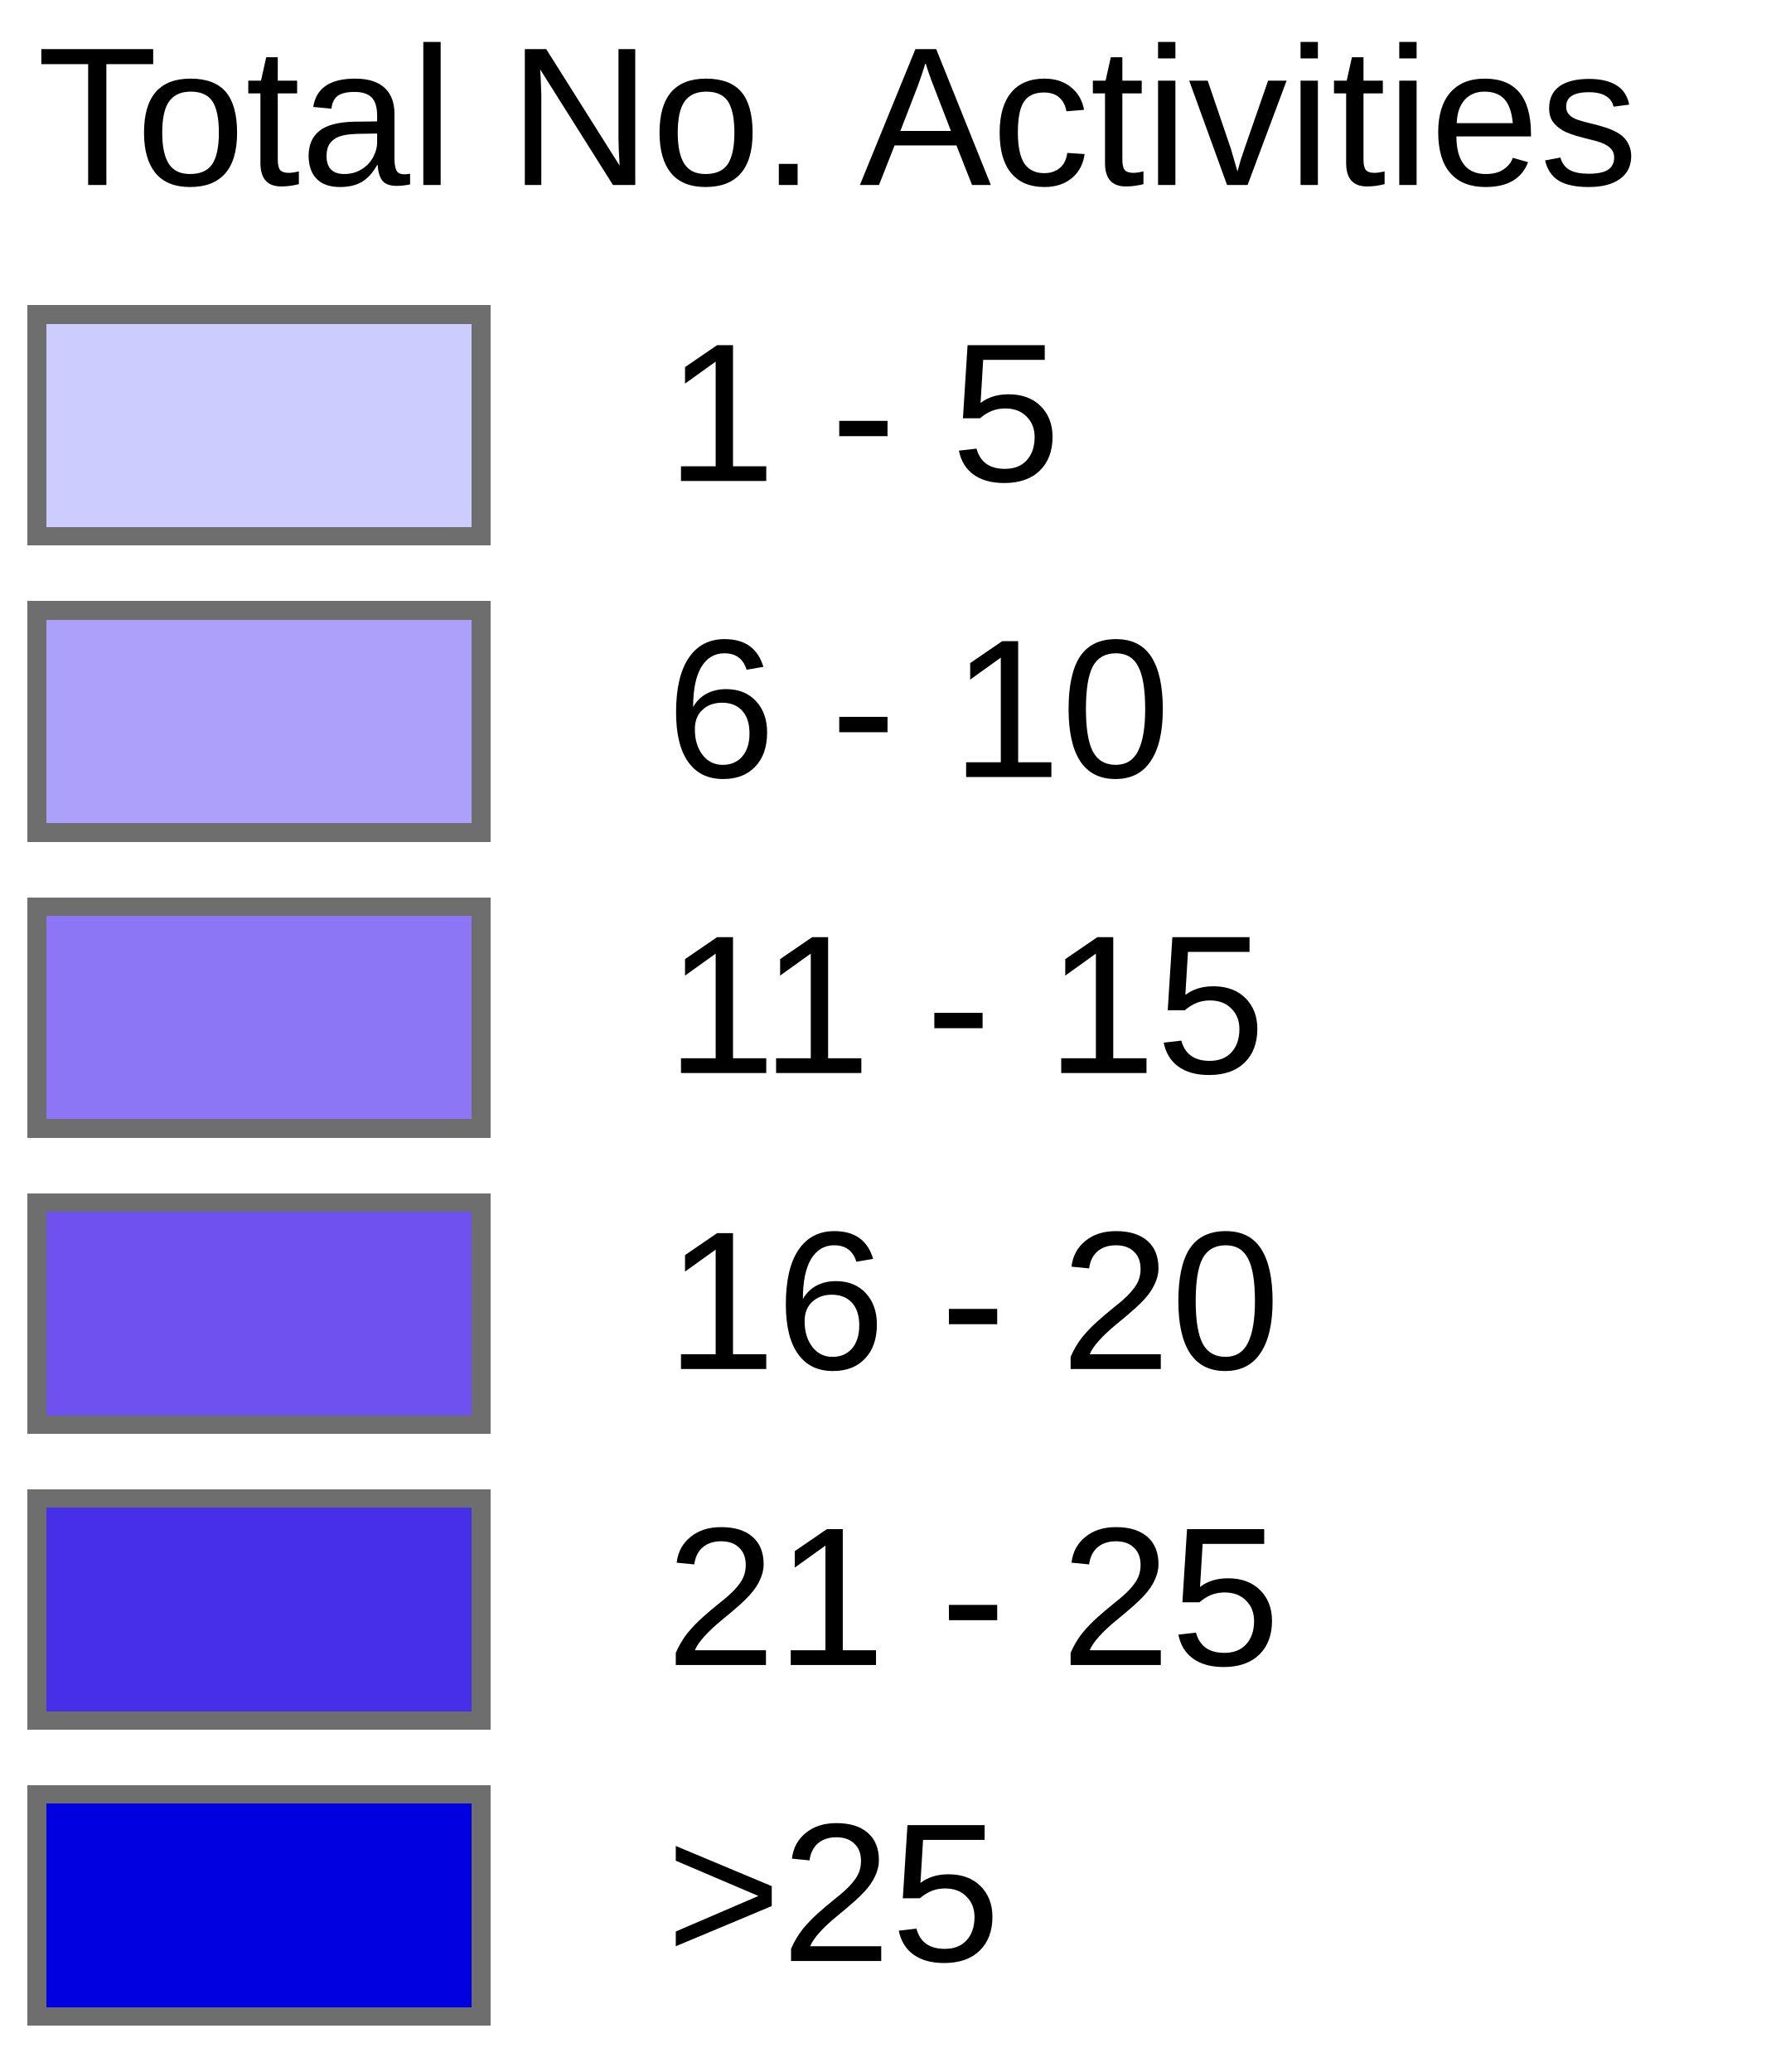
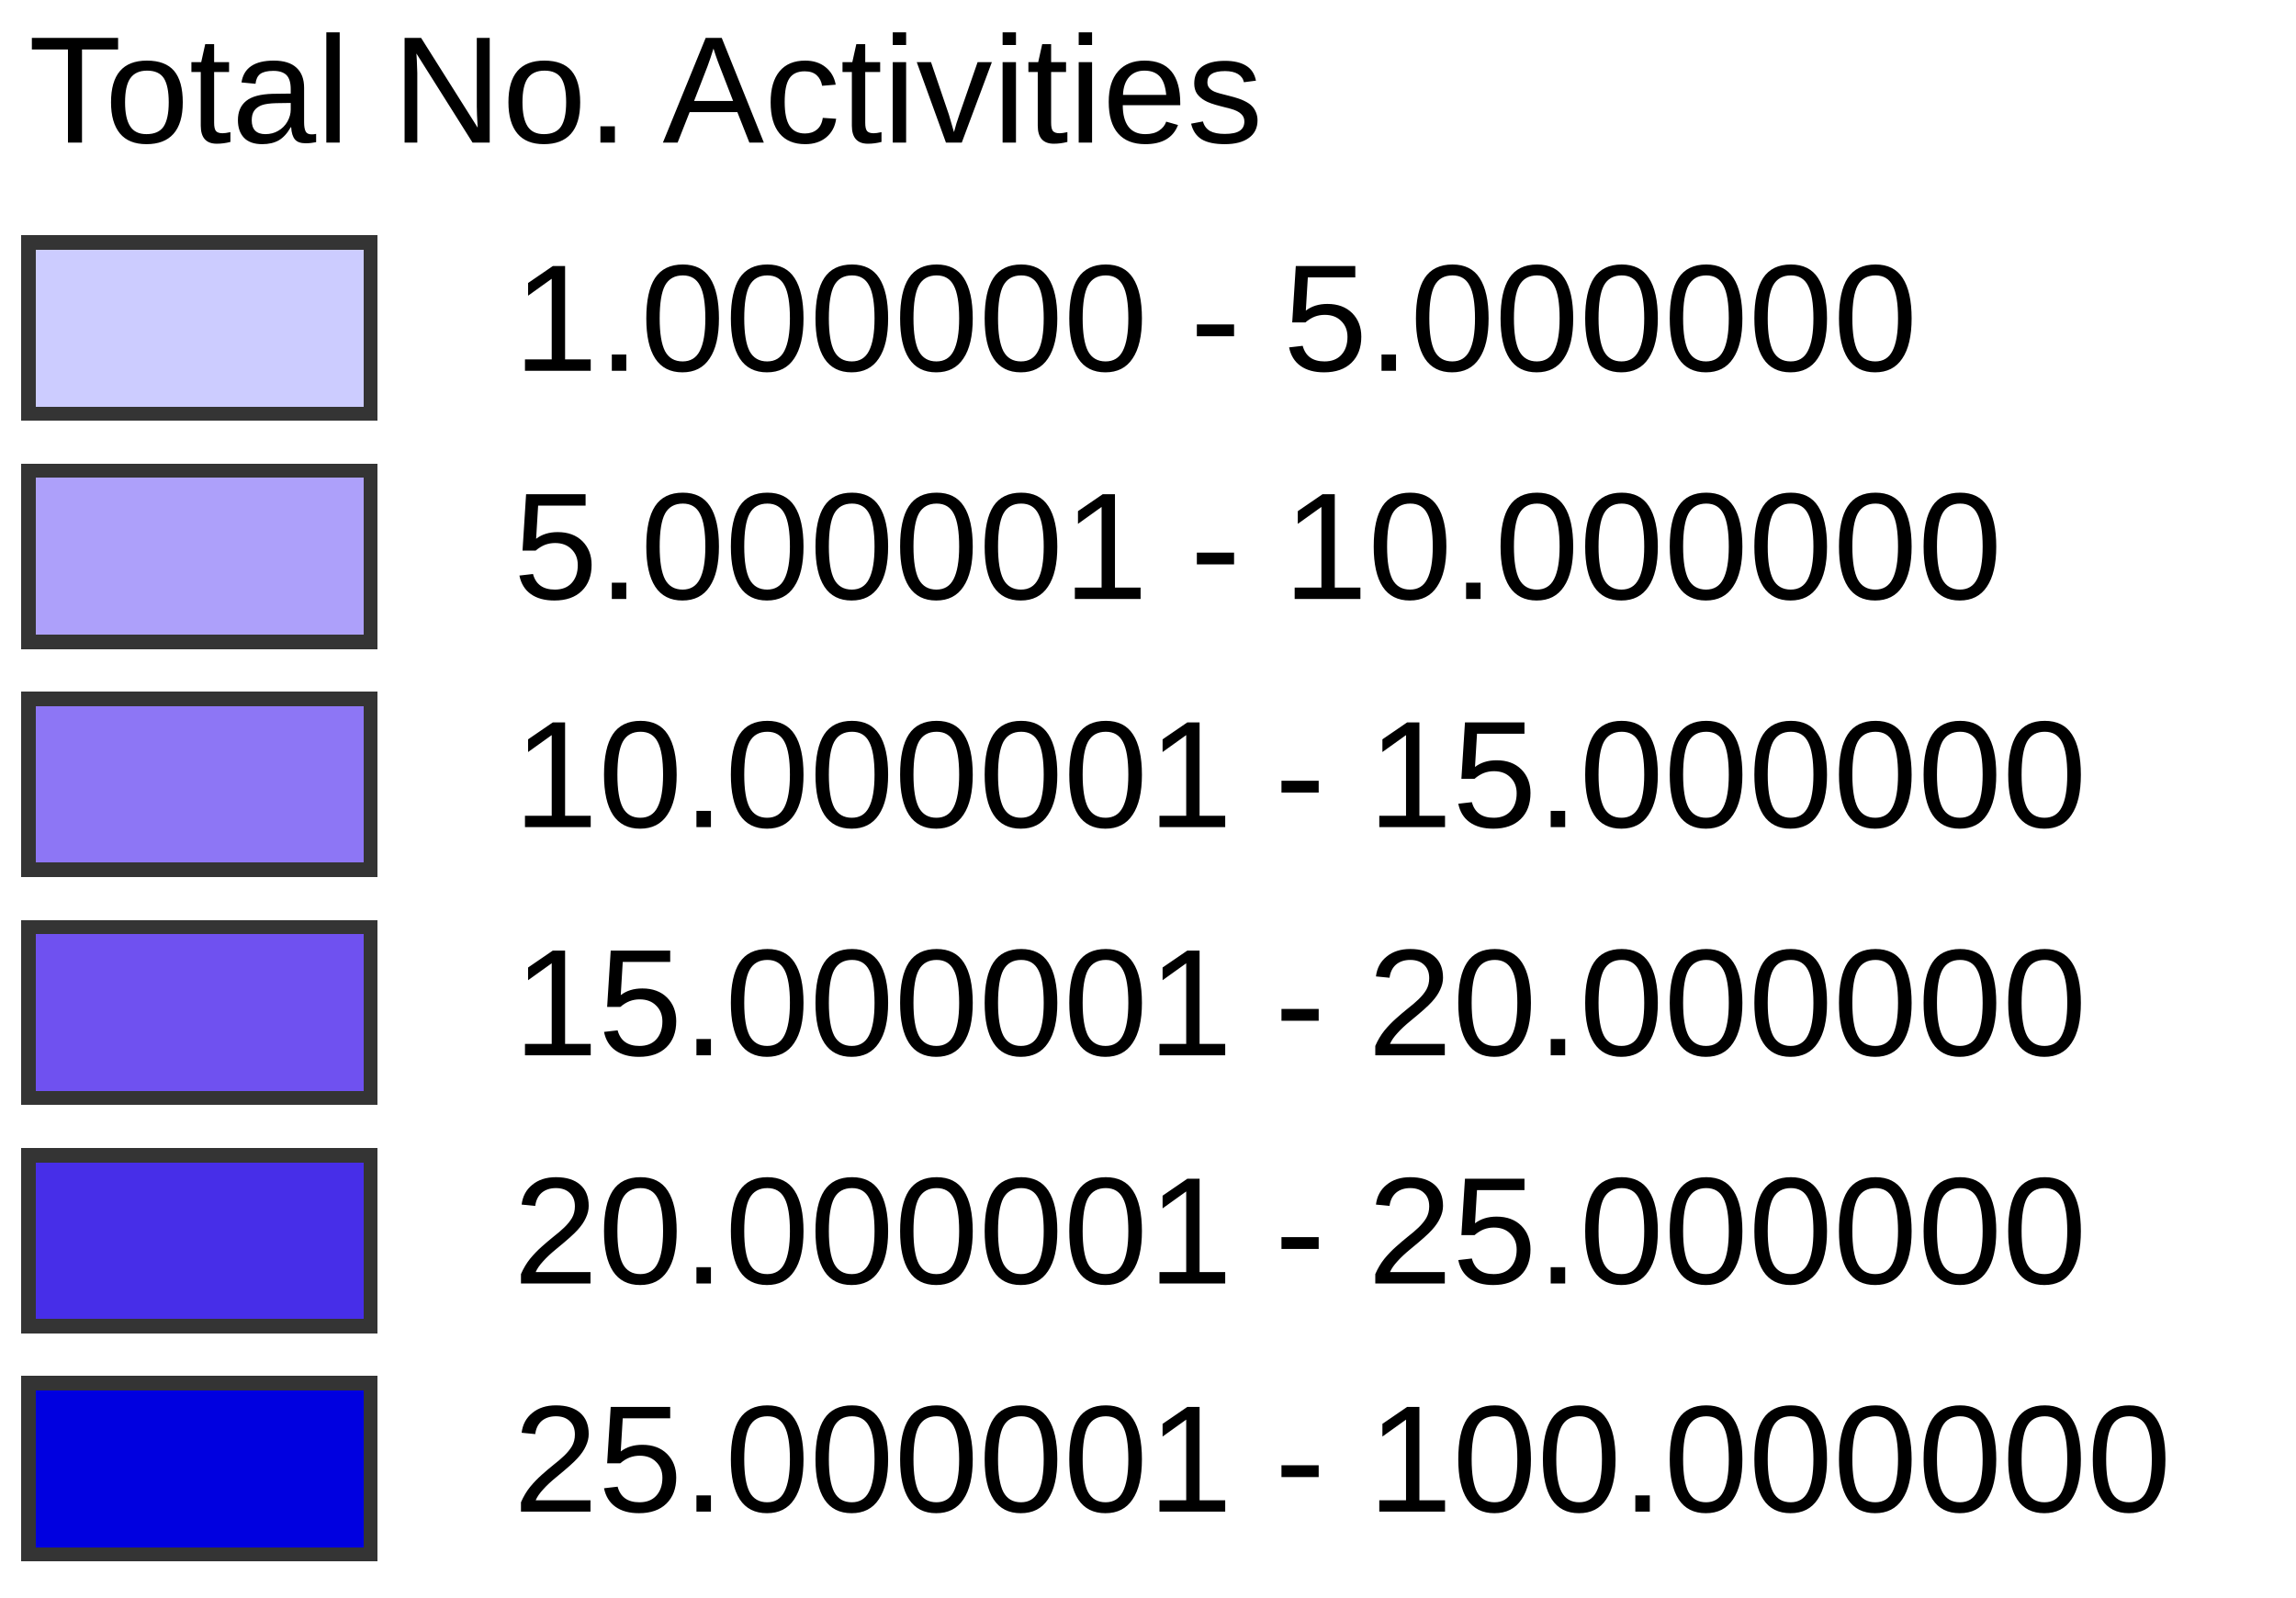
- <svg xmlns="http://www.w3.org/2000/svg" width="96" height="112">
+ <svg xmlns="http://www.w3.org/2000/svg" width="161" height="112">
  <style type="text/css">
.normal { font-family:Arial,Helvetica,sans-serif;font-size:8pt;pointer-events:none }
- .th1leg1LEG { fill:#ccccff;stroke-width:1;stroke:#6e6e6e;shape-rendering:optimizeSpeed }
- .th1leg2LEG { fill:#ada0fa;stroke-width:1;stroke:#6e6e6e;shape-rendering:optimizeSpeed }
- .th1leg3LEG { fill:#8d76f5;stroke-width:1;stroke:#6e6e6e;shape-rendering:optimizeSpeed }
- .th1leg4LEG { fill:#6f51f0;stroke-width:1;stroke:#6e6e6e;shape-rendering:optimizeSpeed }
- .th1leg5LEG { fill:#472ee8;stroke-width:1;stroke:#6e6e6e;shape-rendering:optimizeSpeed }
- .th1leg6LEG { fill:#0000e0;stroke-width:1;stroke:#6e6e6e;shape-rendering:optimizeSpeed }
+ .th1leg1LEG { fill:#ccccff;stroke-width:1;stroke:#343434;shape-rendering:optimizeSpeed }
+ .th1leg2LEG { fill:#ada0fa;stroke-width:1;stroke:#343434;shape-rendering:optimizeSpeed }
+ .th1leg3LEG { fill:#8d76f5;stroke-width:1;stroke:#343434;shape-rendering:optimizeSpeed }
+ .th1leg4LEG { fill:#6f51f0;stroke-width:1;stroke:#343434;shape-rendering:optimizeSpeed }
+ .th1leg5LEG { fill:#472ee8;stroke-width:1;stroke:#343434;shape-rendering:optimizeSpeed }
+ .th1leg6LEG { fill:#0000e0;stroke-width:1;stroke:#343434;shape-rendering:optimizeSpeed }
</style>
  <g id="legth1">
    <text x="2" y="10" class="normal">Total No. Activities</text>
    <rect x="2" y="17" width="24" height="12" class="th1leg1LEG" />
-     <text x="36" y="26" class="normal">1 - 5</text>
+     <text x="36" y="26" class="normal">1.000000 - 5.000000</text>
    <rect x="2" y="33" width="24" height="12" class="th1leg2LEG" />
-     <text x="36" y="42" class="normal">6 - 10</text>
+     <text x="36" y="42" class="normal">5.000001 - 10.000000</text>
    <rect x="2" y="49" width="24" height="12" class="th1leg3LEG" />
-     <text x="36" y="58" class="normal">11 - 15</text>
+     <text x="36" y="58" class="normal">10.000001 - 15.000000</text>
    <rect x="2" y="65" width="24" height="12" class="th1leg4LEG" />
-     <text x="36" y="74" class="normal">16 - 20</text>
+     <text x="36" y="74" class="normal">15.000001 - 20.000000</text>
    <rect x="2" y="81" width="24" height="12" class="th1leg5LEG" />
-     <text x="36" y="90" class="normal">21 - 25</text>
+     <text x="36" y="90" class="normal">20.000001 - 25.000000</text>
    <rect x="2" y="97" width="24" height="12" class="th1leg6LEG" />
-     <text x="36" y="106" class="normal">&gt;25</text>
+     <text x="36" y="106" class="normal">25.000001 - 100.000000</text>
  </g>
</svg>
